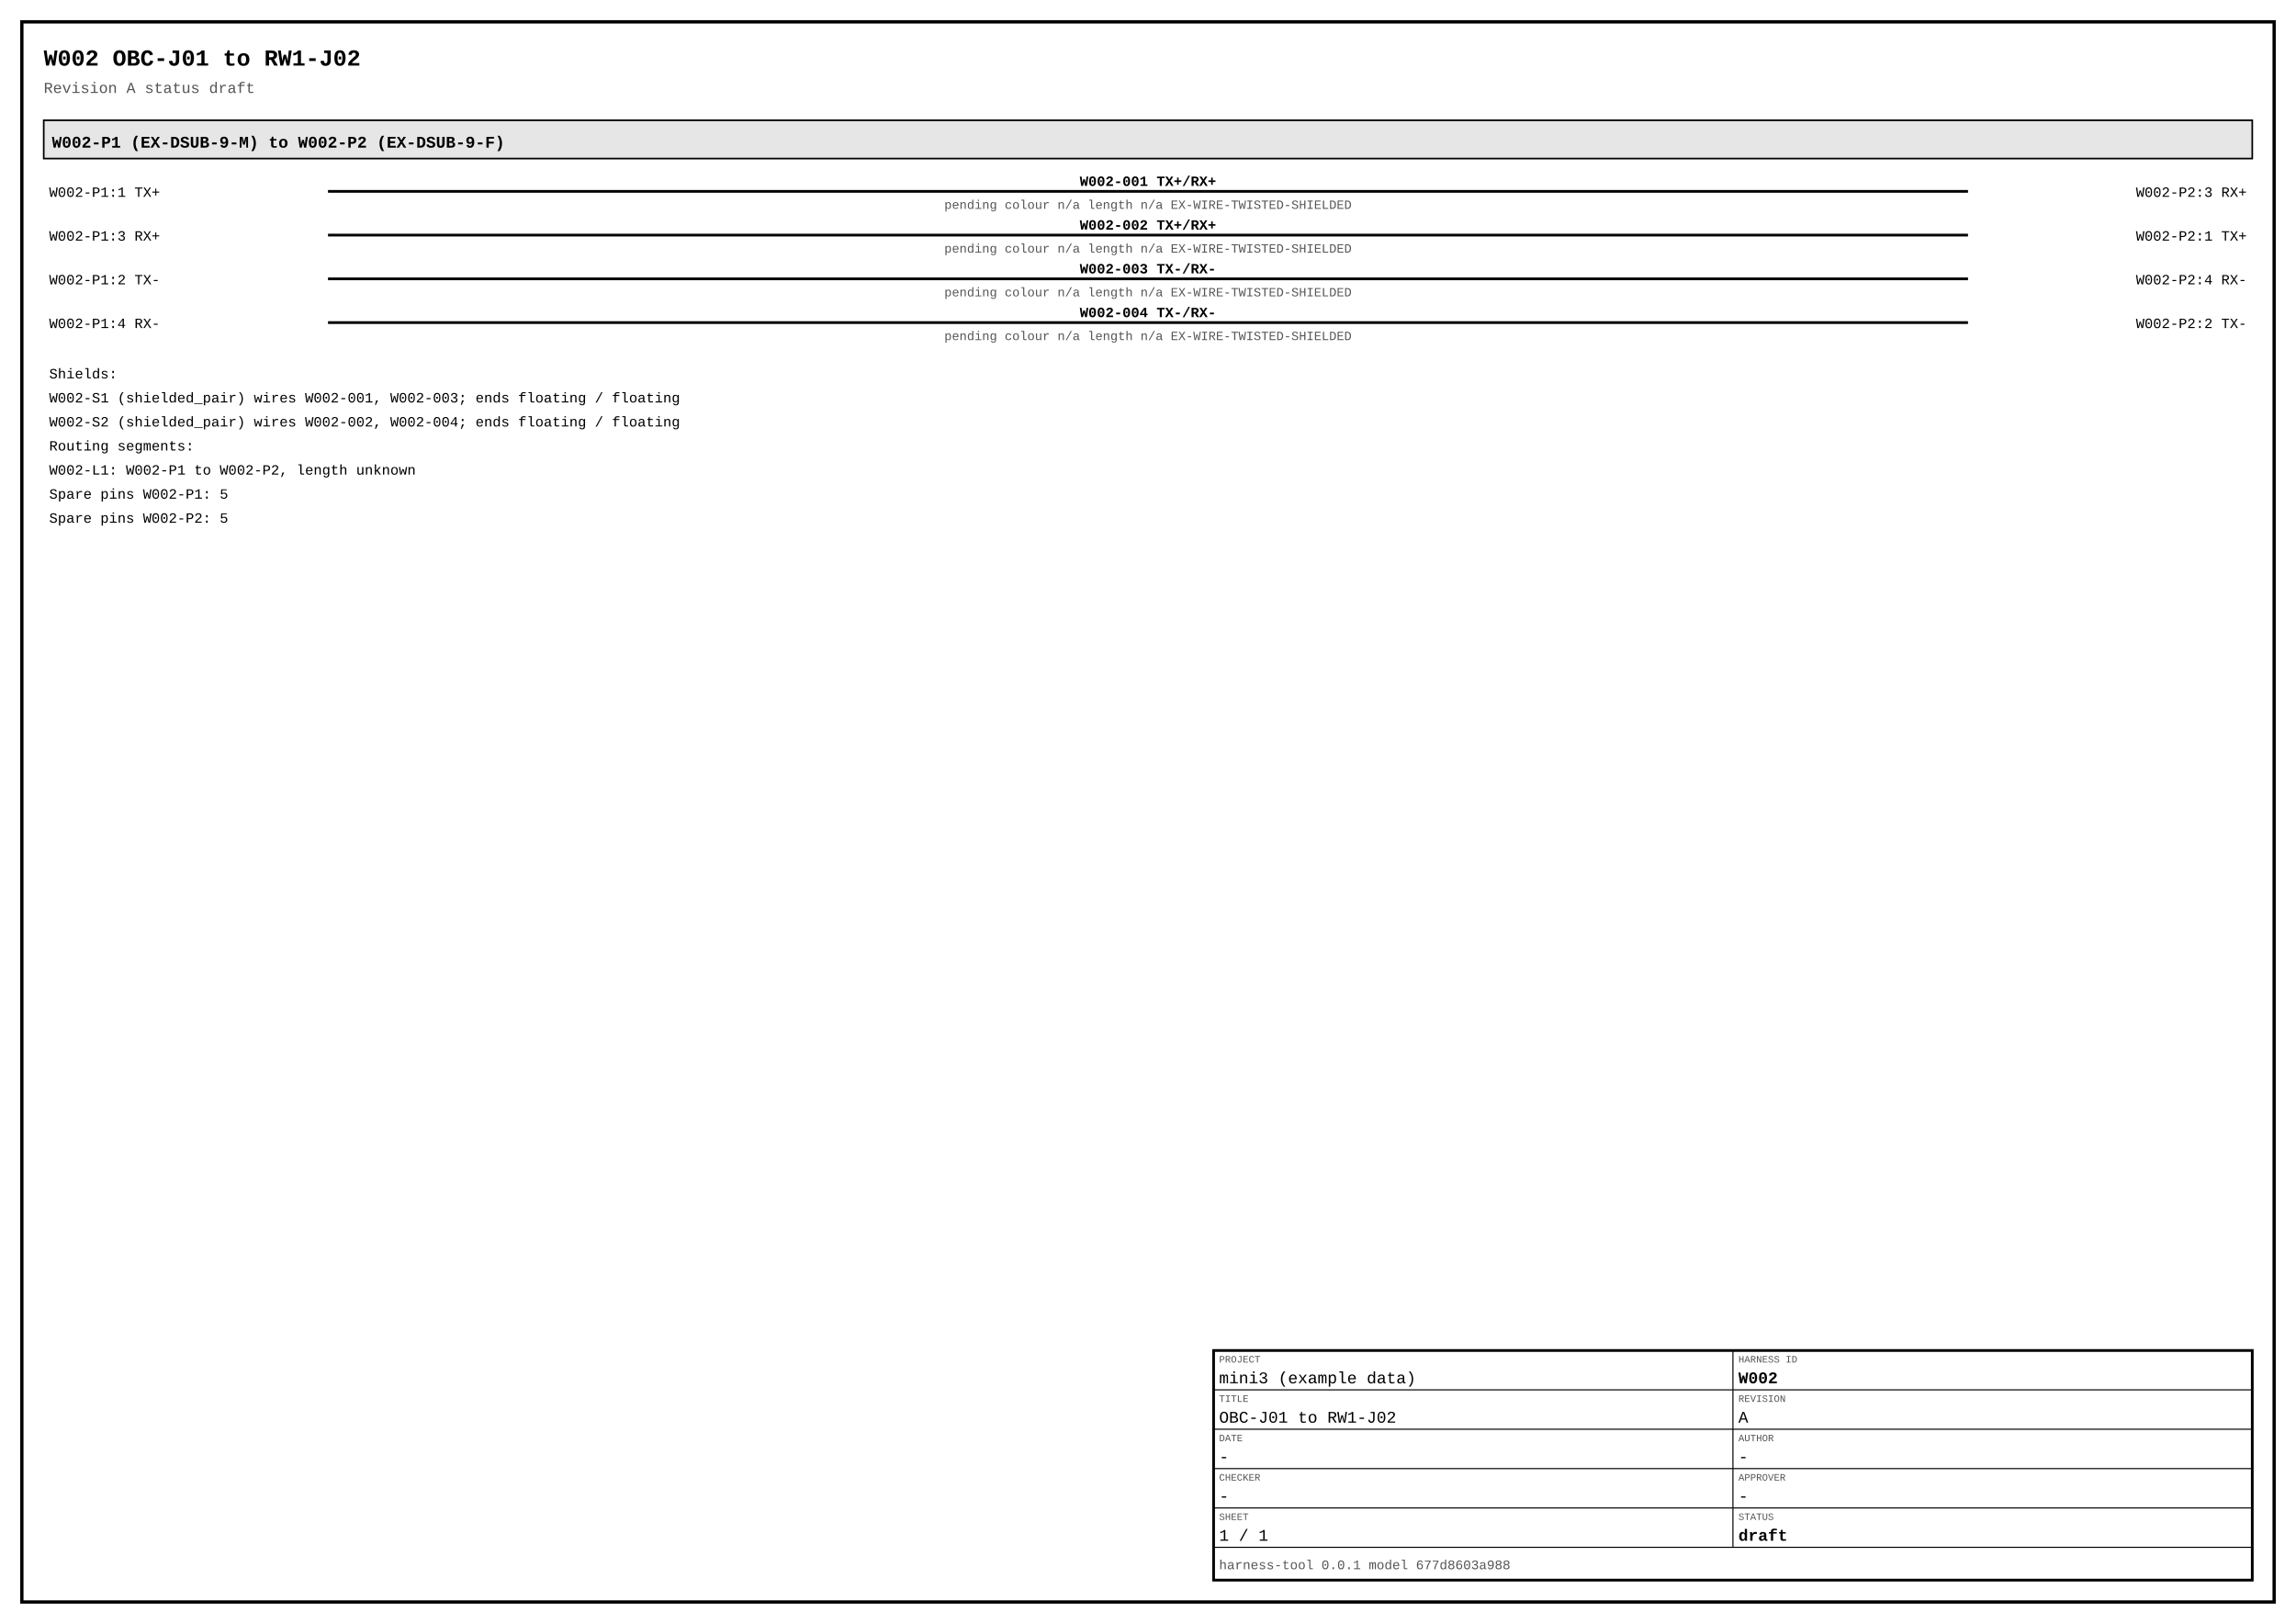
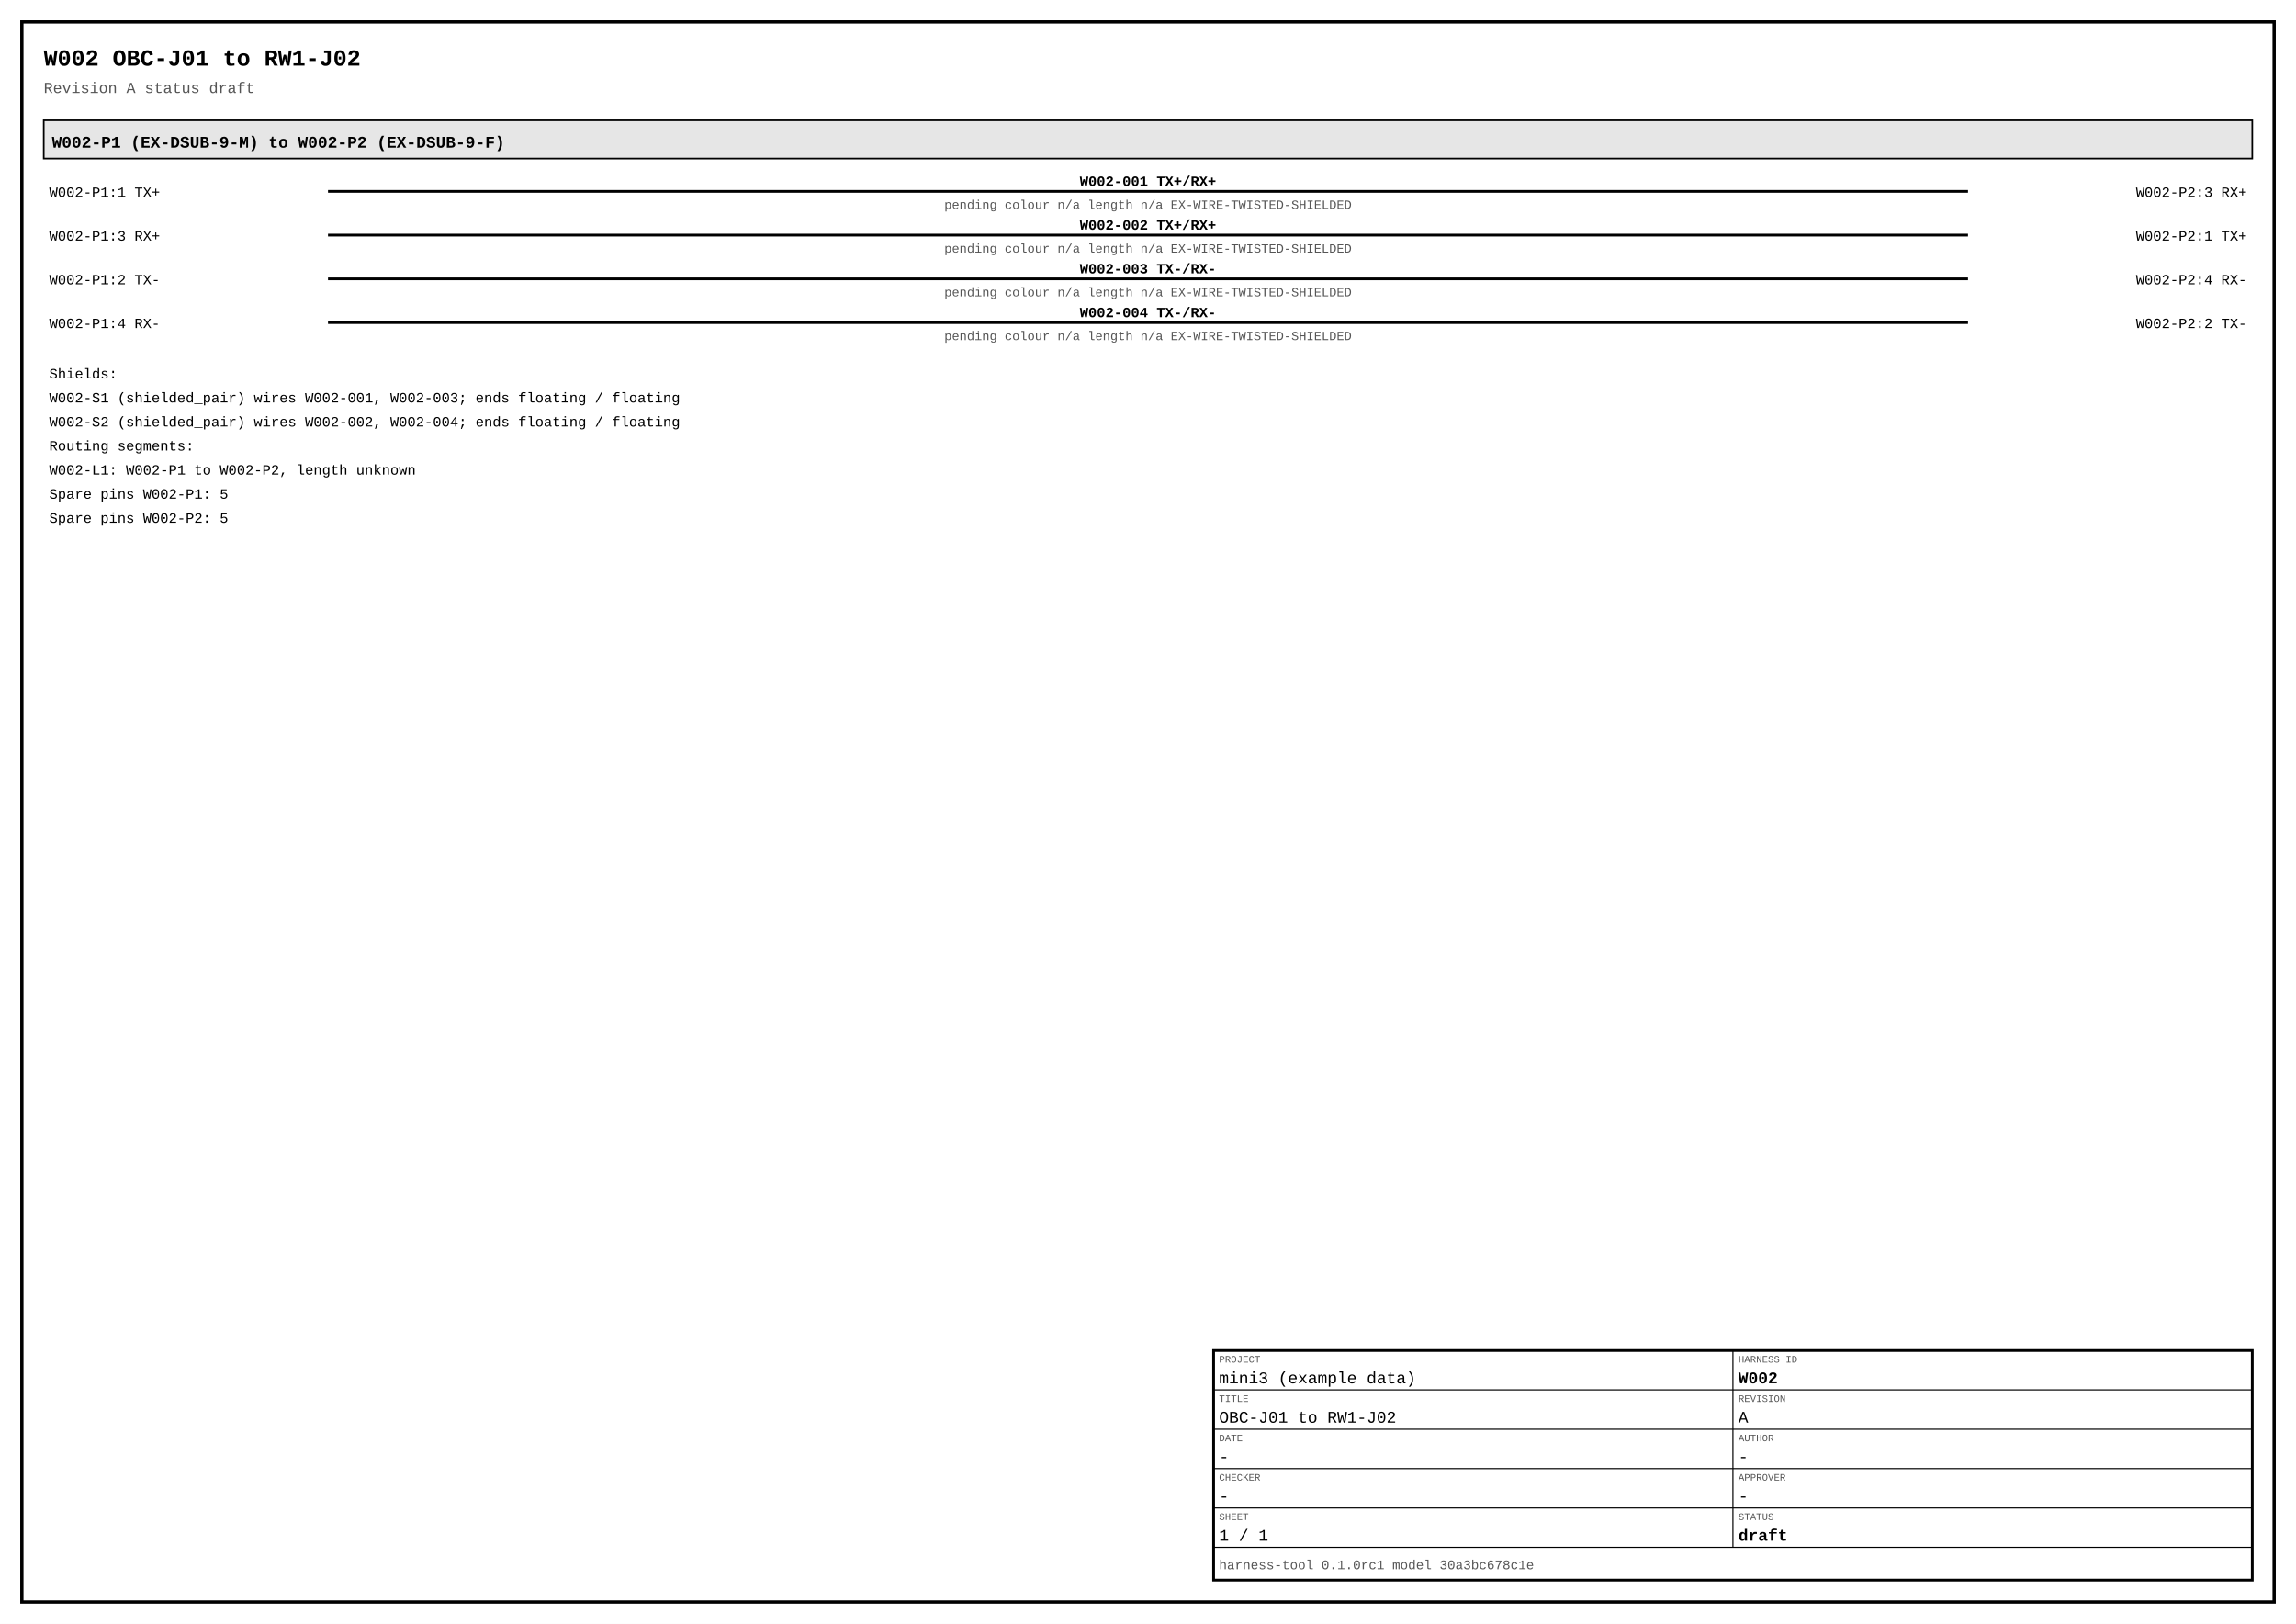
<svg xmlns="http://www.w3.org/2000/svg" width="420mm" height="297mm" viewBox="0 0 420 297" font-family="Courier New, Courier, monospace">
  <rect x="0" y="0" width="420" height="297" fill="#ffffff" />
  <rect x="4" y="4" width="412" height="289" fill="none" stroke="#000000" stroke-width="0.6" />
  <text x="8" y="12" font-size="4.2" font-weight="bold" text-anchor="start" fill="#000000">W002  OBC-J01 to RW1-J02</text>
  <text x="8" y="17" font-size="2.8" text-anchor="start" fill="#555555">Revision A  status draft</text>
  <rect x="8" y="22" width="404" height="7" fill="#e6e6e6" stroke="#000000" stroke-width="0.3" />
  <text x="9.5" y="27" font-size="3" font-weight="bold" text-anchor="start" fill="#000000">W002-P1 (EX-DSUB-9-M)  to  W002-P2 (EX-DSUB-9-F)</text>
  <text x="9" y="36" font-size="2.6" text-anchor="start" fill="#000000">W002-P1:1 TX+</text>
  <text x="411" y="36" font-size="2.6" text-anchor="end" fill="#000000">W002-P2:3 RX+</text>
  <line x1="60" y1="35" x2="360" y2="35" stroke="#000000" stroke-width="0.5" />
  <text x="210" y="34" font-size="2.6" font-weight="bold" text-anchor="middle" fill="#000000">W002-001  TX+/RX+</text>
  <text x="210" y="38.2" font-size="2.3" text-anchor="middle" fill="#555555">pending  colour n/a  length n/a  EX-WIRE-TWISTED-SHIELDED</text>
  <text x="9" y="44" font-size="2.6" text-anchor="start" fill="#000000">W002-P1:3 RX+</text>
  <text x="411" y="44" font-size="2.6" text-anchor="end" fill="#000000">W002-P2:1 TX+</text>
  <line x1="60" y1="43" x2="360" y2="43" stroke="#000000" stroke-width="0.5" />
  <text x="210" y="42" font-size="2.6" font-weight="bold" text-anchor="middle" fill="#000000">W002-002  TX+/RX+</text>
  <text x="210" y="46.2" font-size="2.3" text-anchor="middle" fill="#555555">pending  colour n/a  length n/a  EX-WIRE-TWISTED-SHIELDED</text>
  <text x="9" y="52" font-size="2.6" text-anchor="start" fill="#000000">W002-P1:2 TX-</text>
  <text x="411" y="52" font-size="2.6" text-anchor="end" fill="#000000">W002-P2:4 RX-</text>
  <line x1="60" y1="51" x2="360" y2="51" stroke="#000000" stroke-width="0.5" />
  <text x="210" y="50" font-size="2.6" font-weight="bold" text-anchor="middle" fill="#000000">W002-003  TX-/RX-</text>
  <text x="210" y="54.2" font-size="2.3" text-anchor="middle" fill="#555555">pending  colour n/a  length n/a  EX-WIRE-TWISTED-SHIELDED</text>
  <text x="9" y="60" font-size="2.6" text-anchor="start" fill="#000000">W002-P1:4 RX-</text>
  <text x="411" y="60" font-size="2.6" text-anchor="end" fill="#000000">W002-P2:2 TX-</text>
  <line x1="60" y1="59" x2="360" y2="59" stroke="#000000" stroke-width="0.5" />
  <text x="210" y="58" font-size="2.6" font-weight="bold" text-anchor="middle" fill="#000000">W002-004  TX-/RX-</text>
  <text x="210" y="62.2" font-size="2.3" text-anchor="middle" fill="#555555">pending  colour n/a  length n/a  EX-WIRE-TWISTED-SHIELDED</text>
  <text x="9" y="69.2" font-size="2.6" text-anchor="start" fill="#000000">Shields:</text>
  <text x="9" y="73.6" font-size="2.6" text-anchor="start" fill="#000000">  W002-S1 (shielded_pair) wires W002-001, W002-003; ends floating / floating</text>
  <text x="9" y="78" font-size="2.6" text-anchor="start" fill="#000000">  W002-S2 (shielded_pair) wires W002-002, W002-004; ends floating / floating</text>
  <text x="9" y="82.4" font-size="2.6" text-anchor="start" fill="#000000">Routing segments:</text>
  <text x="9" y="86.8" font-size="2.6" text-anchor="start" fill="#000000">  W002-L1: W002-P1 to W002-P2, length unknown</text>
  <text x="9" y="91.2" font-size="2.6" text-anchor="start" fill="#000000">Spare pins W002-P1: 5</text>
  <text x="9" y="95.6" font-size="2.6" text-anchor="start" fill="#000000">Spare pins W002-P2: 5</text>
  <rect x="222" y="247" width="190" height="42" fill="none" stroke="#000000" stroke-width="0.5" />
  <line x1="222" y1="247" x2="317" y2="247" stroke="#000000" stroke-width="0.2" />
  <text x="223" y="249.2" font-size="1.8" text-anchor="start" fill="#555555">PROJECT</text>
  <text x="223" y="253" font-size="3" text-anchor="start" fill="#000000">mini3 (example data)</text>
  <line x1="317" y1="247" x2="412" y2="247" stroke="#000000" stroke-width="0.2" />
  <text x="318" y="249.2" font-size="1.8" text-anchor="start" fill="#555555">HARNESS ID</text>
  <text x="318" y="253" font-size="3" font-weight="bold" text-anchor="start" fill="#000000">W002</text>
  <line x1="222" y1="254.2" x2="317" y2="254.2" stroke="#000000" stroke-width="0.2" />
  <text x="223" y="256.4" font-size="1.8" text-anchor="start" fill="#555555">TITLE</text>
  <text x="223" y="260.2" font-size="3" text-anchor="start" fill="#000000">OBC-J01 to RW1-J02</text>
  <line x1="317" y1="254.2" x2="412" y2="254.2" stroke="#000000" stroke-width="0.2" />
  <text x="318" y="256.4" font-size="1.8" text-anchor="start" fill="#555555">REVISION</text>
  <text x="318" y="260.2" font-size="3" text-anchor="start" fill="#000000">A</text>
  <line x1="222" y1="261.4" x2="317" y2="261.4" stroke="#000000" stroke-width="0.2" />
  <text x="223" y="263.6" font-size="1.8" text-anchor="start" fill="#555555">DATE</text>
  <text x="223" y="267.4" font-size="3" text-anchor="start" fill="#000000">-</text>
  <line x1="317" y1="261.4" x2="412" y2="261.4" stroke="#000000" stroke-width="0.2" />
  <text x="318" y="263.6" font-size="1.8" text-anchor="start" fill="#555555">AUTHOR</text>
  <text x="318" y="267.4" font-size="3" text-anchor="start" fill="#000000">-</text>
  <line x1="222" y1="268.6" x2="317" y2="268.6" stroke="#000000" stroke-width="0.2" />
  <text x="223" y="270.8" font-size="1.8" text-anchor="start" fill="#555555">CHECKER</text>
  <text x="223" y="274.6" font-size="3" text-anchor="start" fill="#000000">-</text>
  <line x1="317" y1="268.6" x2="412" y2="268.6" stroke="#000000" stroke-width="0.2" />
  <text x="318" y="270.8" font-size="1.8" text-anchor="start" fill="#555555">APPROVER</text>
  <text x="318" y="274.6" font-size="3" text-anchor="start" fill="#000000">-</text>
  <line x1="222" y1="275.8" x2="317" y2="275.8" stroke="#000000" stroke-width="0.2" />
  <text x="223" y="278" font-size="1.8" text-anchor="start" fill="#555555">SHEET</text>
  <text x="223" y="281.8" font-size="3" text-anchor="start" fill="#000000">1 / 1</text>
  <line x1="317" y1="275.8" x2="412" y2="275.8" stroke="#000000" stroke-width="0.2" />
  <text x="318" y="278" font-size="1.8" text-anchor="start" fill="#555555">STATUS</text>
  <text x="318" y="281.8" font-size="3" font-weight="bold" text-anchor="start" fill="#000000">draft</text>
  <line x1="317" y1="247" x2="317" y2="283" stroke="#000000" stroke-width="0.2" />
  <line x1="222" y1="283" x2="412" y2="283" stroke="#000000" stroke-width="0.2" />
-   <text x="223" y="287" font-size="2.4" text-anchor="start" fill="#555555">harness-tool 0.0.1 model 677d8603a988</text>
+   <text x="223" y="287" font-size="2.4" text-anchor="start" fill="#555555">harness-tool 0.1.0rc1 model 30a3bc678c1e</text>
</svg>
